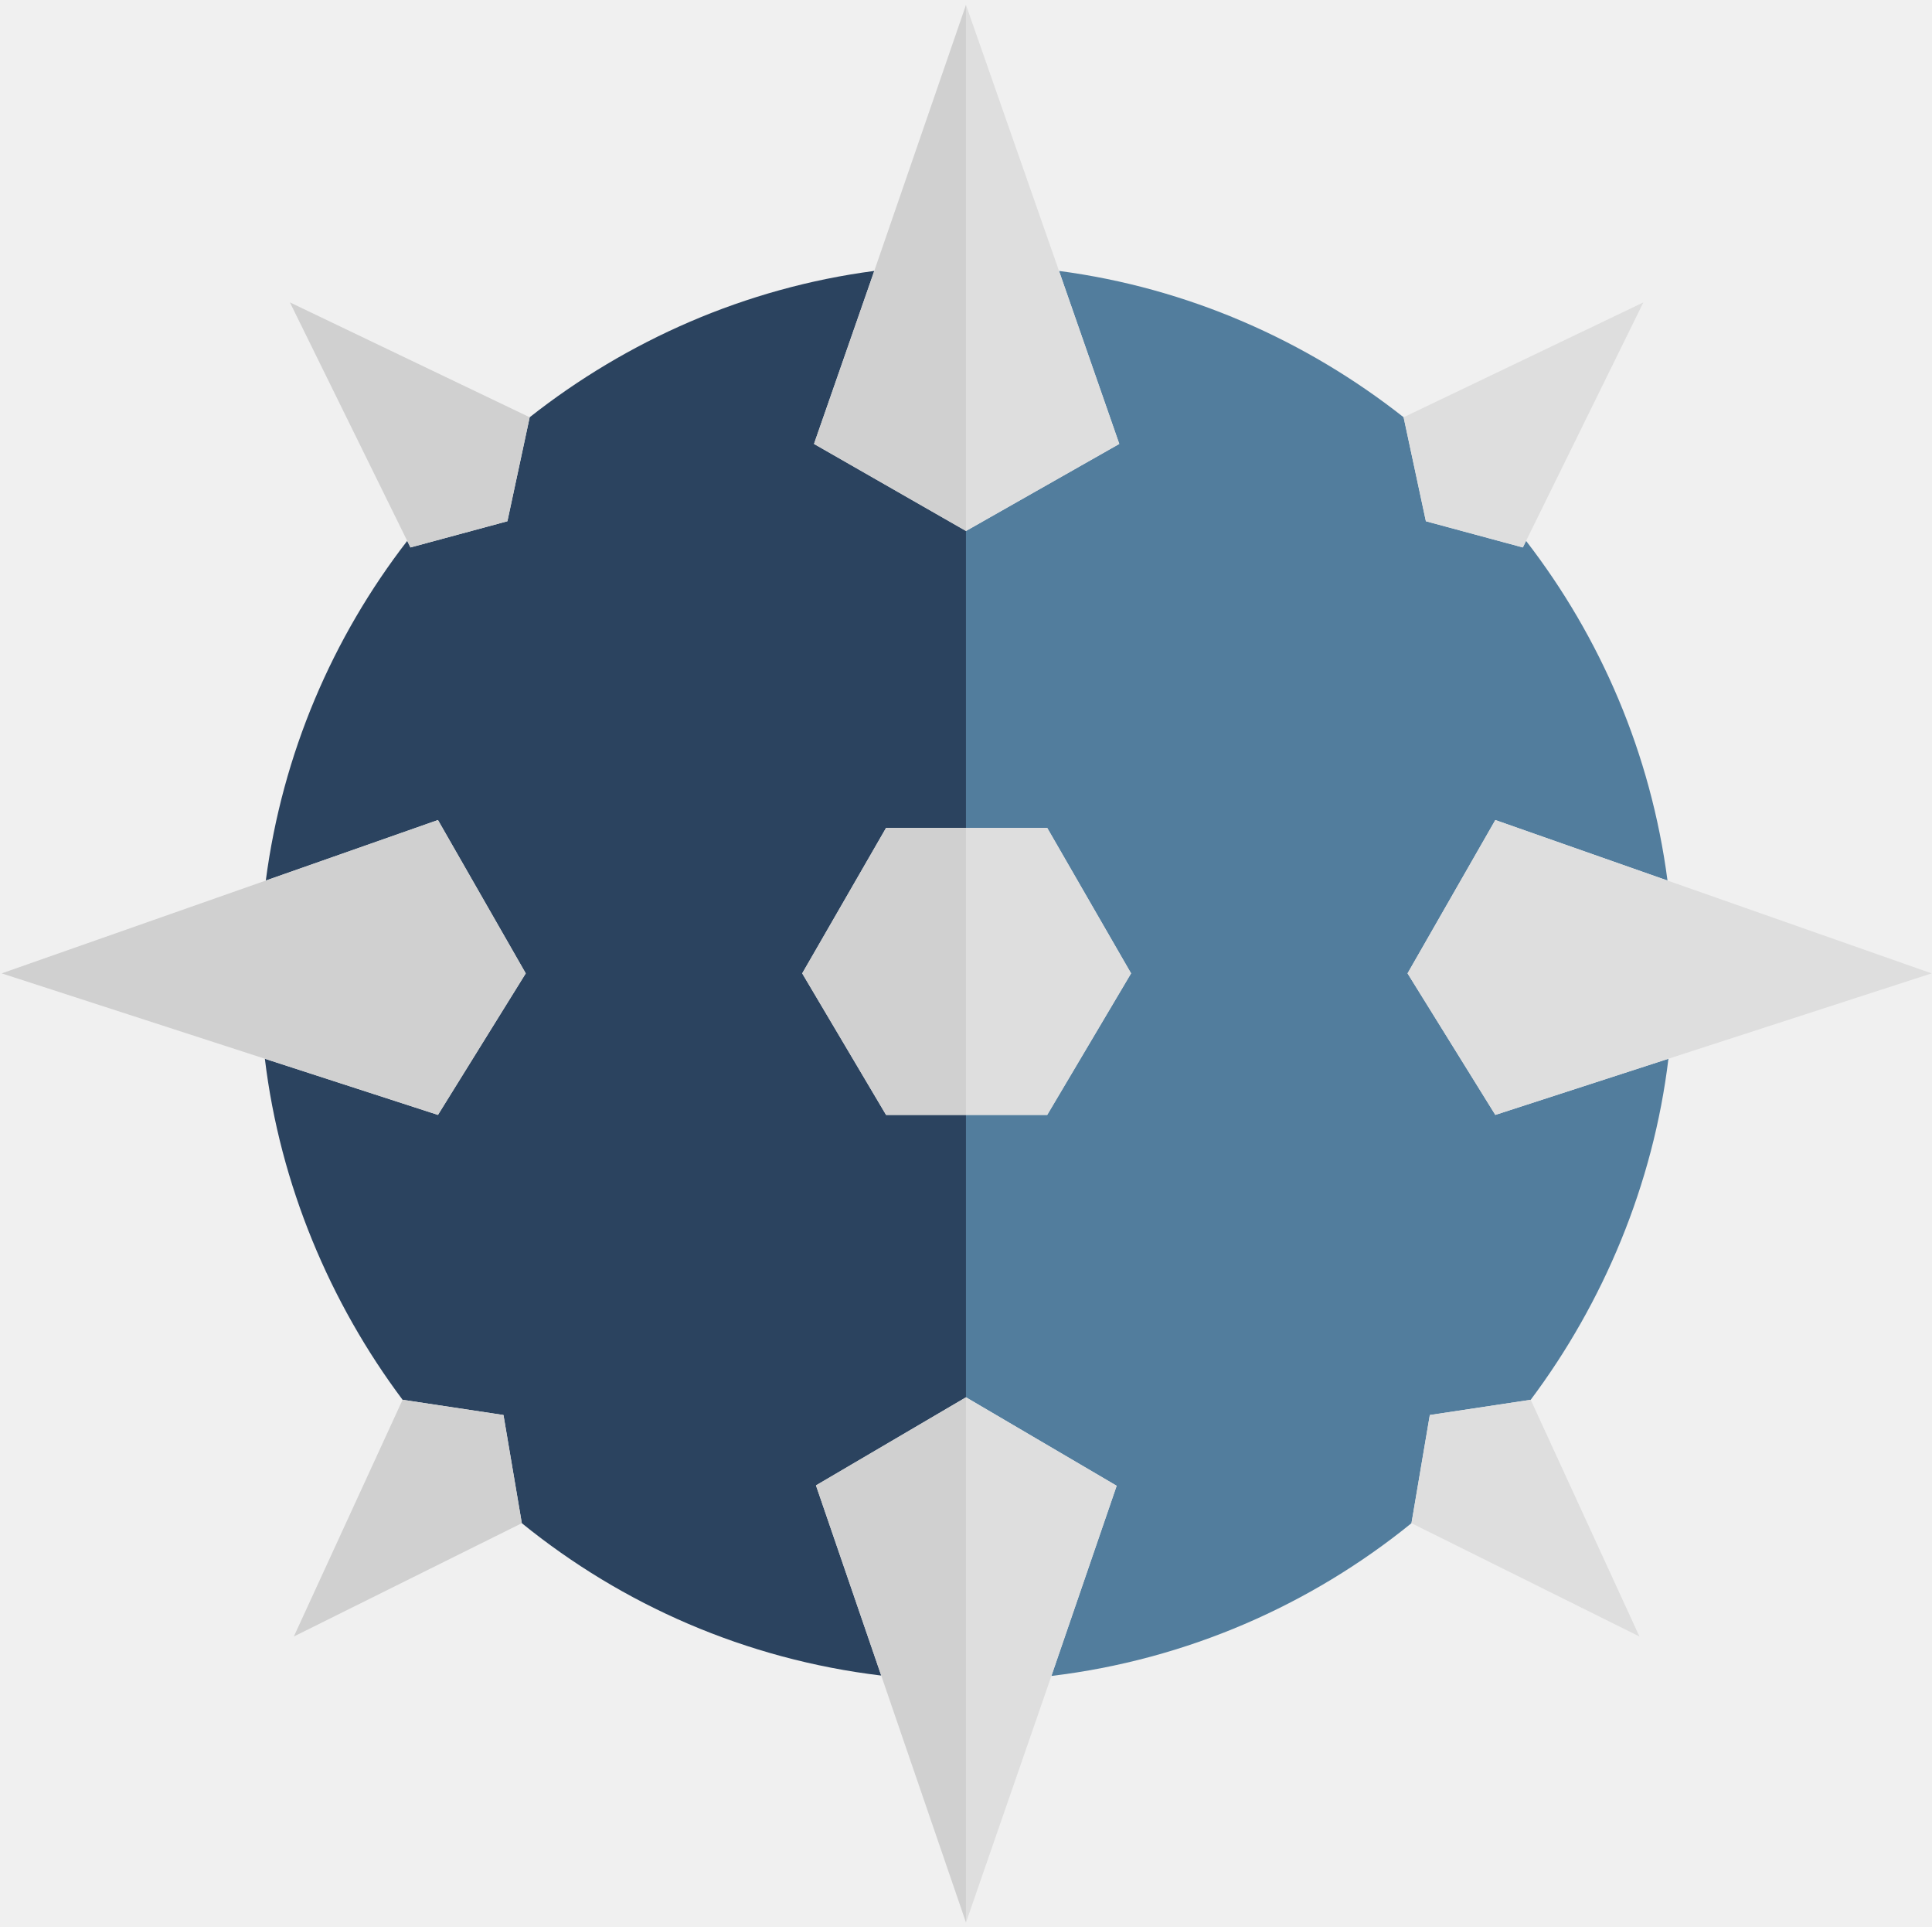
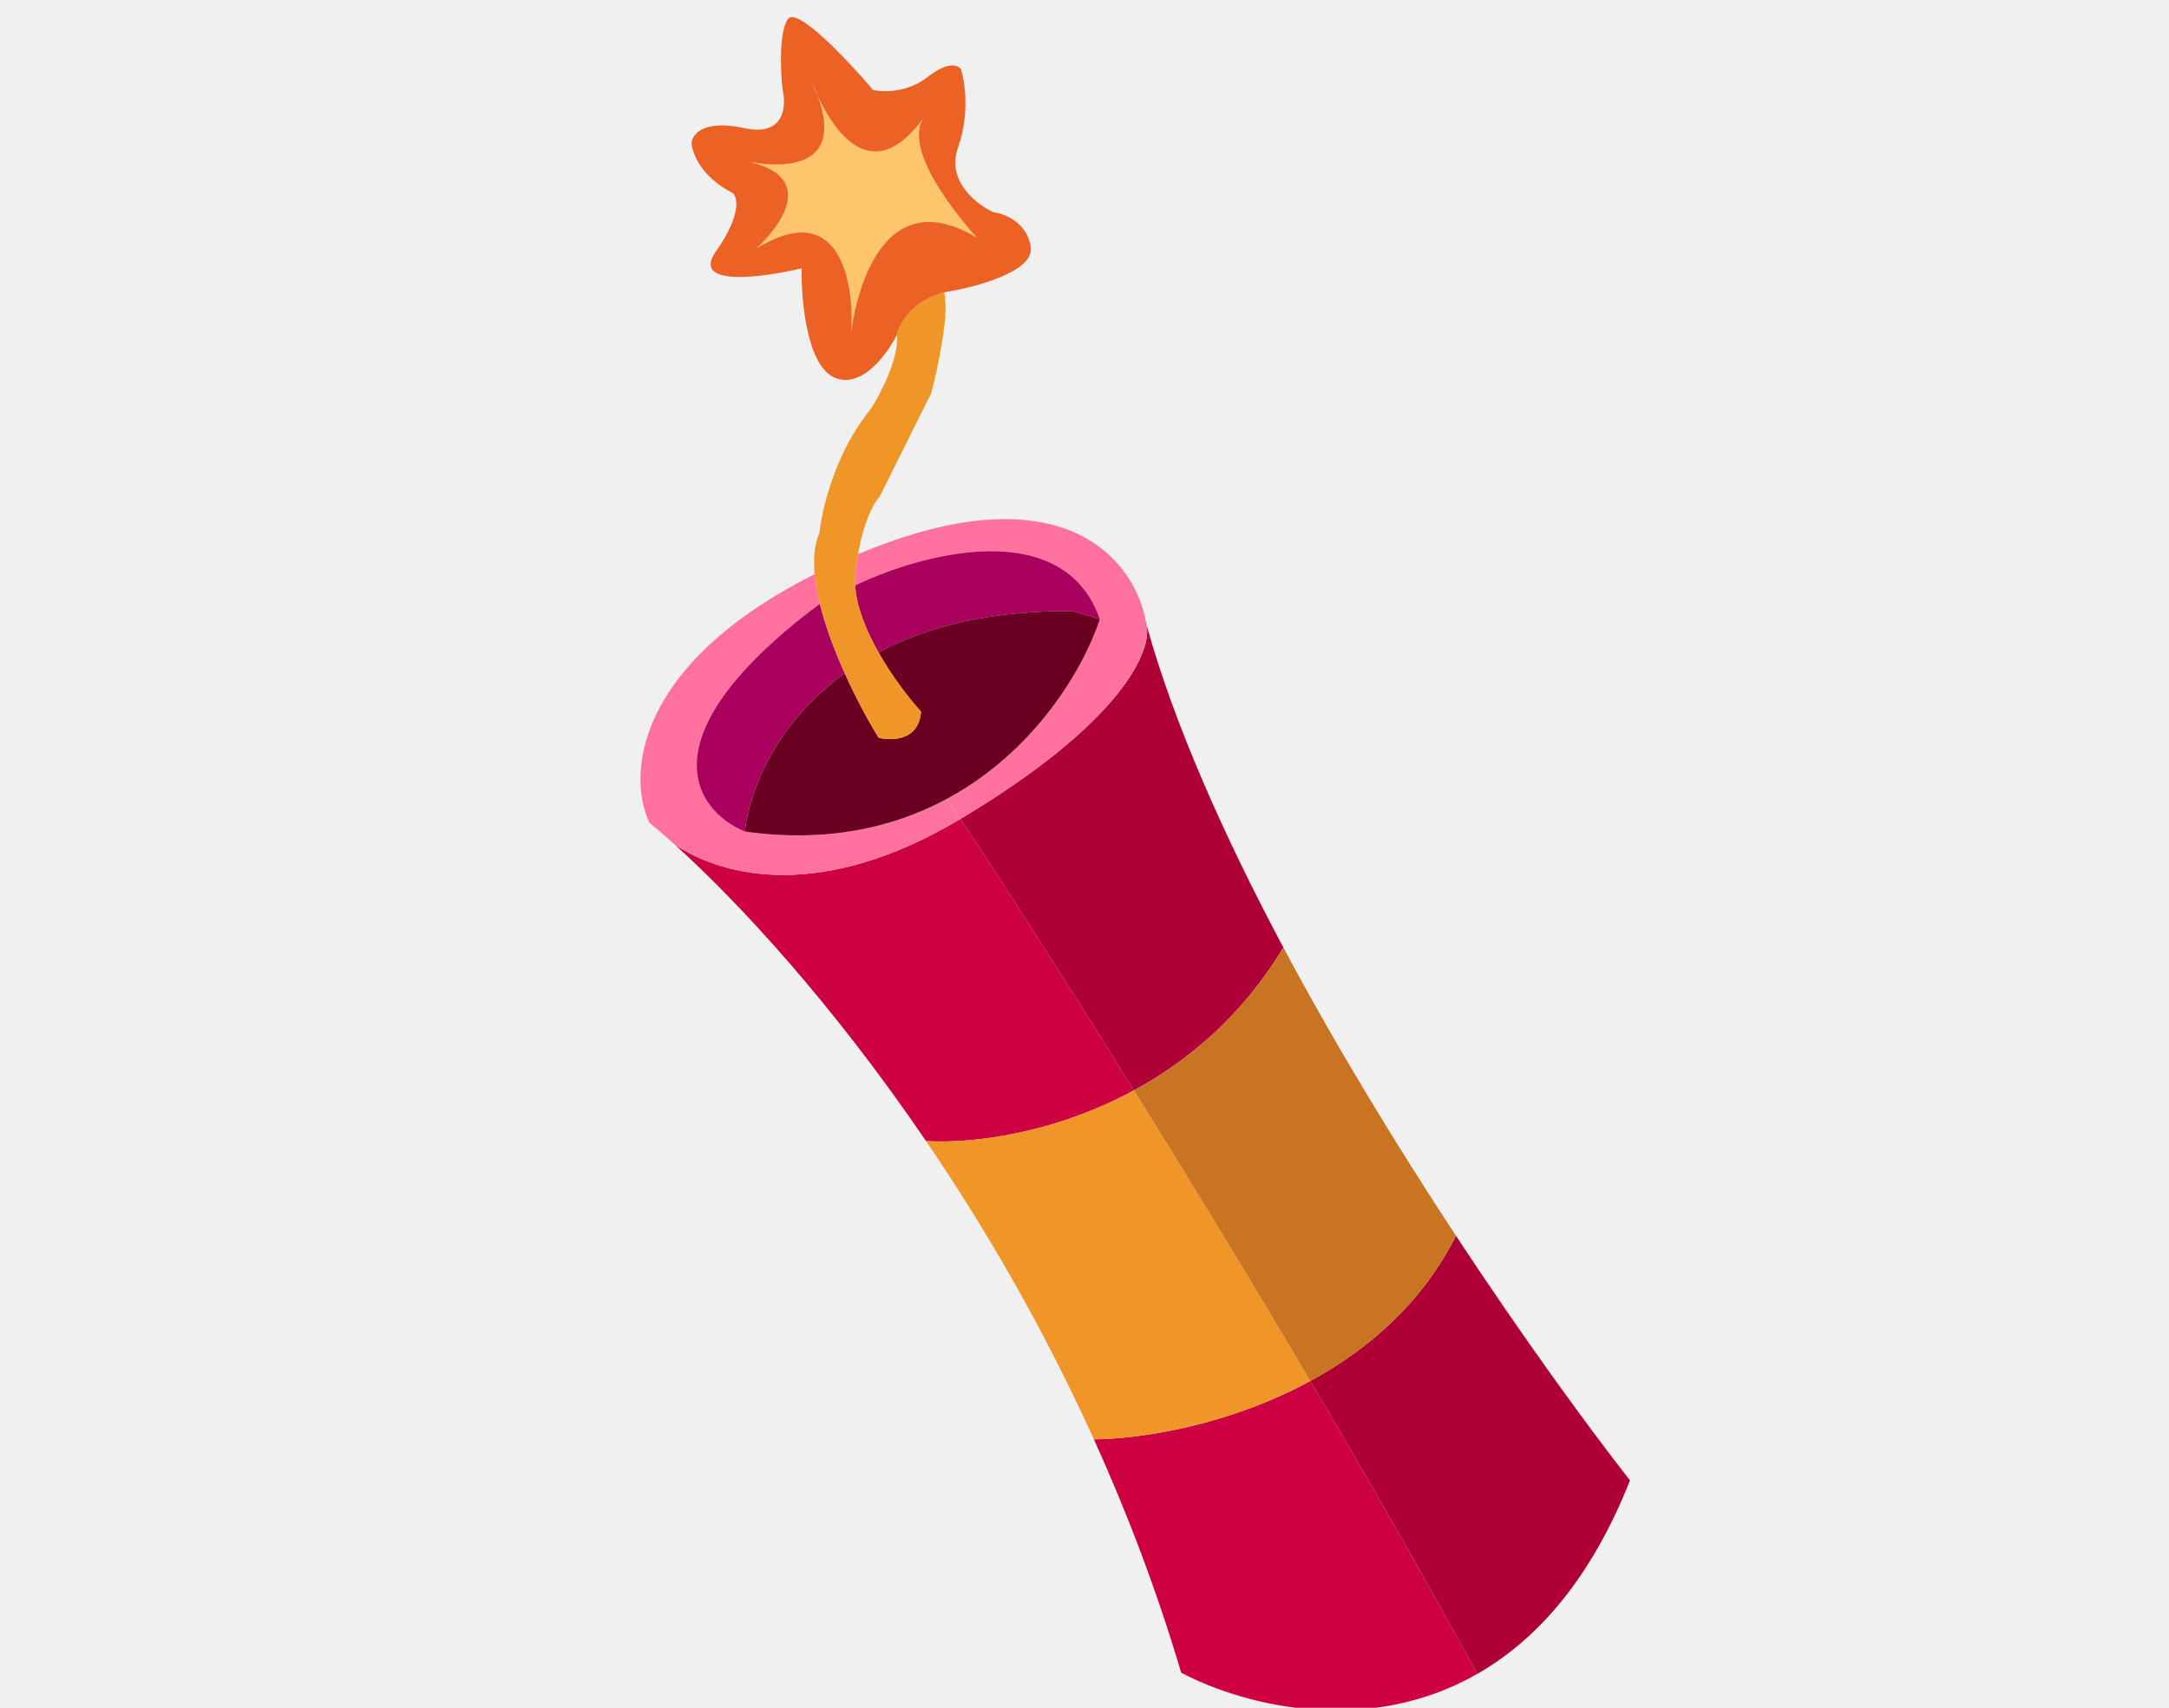
- <svg xmlns="http://www.w3.org/2000/svg" width="345" height="344" viewBox="0 0 345 344" fill="none">
-   <path d="M172.498 94.797L145.357 79.254L156.12 48.37C133.085 51.401 111.977 60.787 94.586 74.494L90.608 93.059L73.294 97.738L72.718 96.567C59.399 113.794 50.432 134.556 47.465 157.206L78.207 146.404L93.884 173.779L78.207 199.048L47.298 189.023C50.004 211.523 58.957 232.647 71.89 249.909L89.906 252.628L93.182 271.941C111.182 286.547 133.161 296.232 157.363 299.144L145.708 265.193L172.498 249.465V199.048H158.226L143.252 173.779L158.226 147.808H172.498V94.931V94.797Z" fill="#2B435F" />
-   <path d="M172.498 94.931V147.808H187.004L201.979 173.779L187.004 199.048H172.498V249.465L199.405 265.262L187.75 299.213C211.952 296.301 234.048 286.547 252.049 271.941L255.324 252.628L273.34 249.909C286.273 232.647 295.227 211.523 297.933 189.023L267.023 199.048L251.347 173.779L267.023 146.404L297.766 157.206C294.798 134.556 285.831 113.794 272.512 96.567L271.936 97.738L254.622 93.059L250.645 74.494C233.254 60.787 212.145 51.401 189.11 48.37L199.873 79.254L172.498 94.797V94.931Z" fill="#527D9D" />
-   <path d="M172.498 0.874L156.12 48.37L145.357 79.254L172.498 94.797V0.874Z" fill="#D0D0D0" />
-   <path d="M94.586 74.494L51.769 53.986L72.718 96.567L73.294 97.738L90.608 93.059L94.586 74.494Z" fill="#D0D0D0" />
-   <path d="M93.884 173.779L78.207 146.404L47.465 157.206L0.295 173.779L47.298 189.023L78.207 199.048L93.884 173.779Z" fill="#D0D0D0" />
-   <path d="M71.89 249.909L52.471 292.169L93.182 271.941L89.906 252.628L71.89 249.909Z" fill="#D0D0D0" />
-   <path d="M145.708 265.193L157.363 299.144L172.498 343.233V249.465L145.708 265.193Z" fill="#D0D0D0" />
-   <path d="M172.498 147.808H158.226L143.252 173.779L158.226 199.048H172.498V147.808Z" fill="#D0D0D0" />
-   <path d="M189.11 48.37L172.498 0.874V94.797L199.873 79.254L189.11 48.37Z" fill="#DEDEDE" />
-   <path d="M293.462 53.986L250.645 74.494L254.622 93.059L271.936 97.738L272.512 96.567L293.462 53.986Z" fill="#DEDEDE" />
-   <path d="M267.023 146.404L251.347 173.779L267.023 199.048L297.933 189.023L344.935 173.779L297.766 157.206L267.023 146.404Z" fill="#DEDEDE" />
-   <path d="M292.76 292.169L273.34 249.909L255.324 252.628L252.049 271.941L292.76 292.169Z" fill="#DEDEDE" />
-   <path d="M187.75 299.213L199.405 265.262L172.498 249.465V249.586V343.233L187.75 299.213Z" fill="#DEDEDE" />
-   <path d="M172.498 147.808V199.048H187.004L201.979 173.779L187.004 147.808H172.498Z" fill="#DEDEDE" />
+ <svg xmlns="http://www.w3.org/2000/svg" width="400" height="315" viewBox="0 0 400 315" fill="none">
+   <g clip-path="url(#clip0_660_12)">
+     <path d="M177.129 151.053C151.89 166.153 133.662 161.917 124.457 155.808C136.437 166.617 153.676 185.347 170.78 210.472C179.26 210.986 194.382 209.112 209.12 201.113C195.672 179.504 184.216 161.75 177.129 151.053Z" fill="#CD0041" />
+     <path d="M201.734 265.486C207.831 278.945 213.324 293.329 217.833 308.53C230.13 314.98 252.558 320.127 272.442 308.746C262.595 290.749 252.069 272.391 241.644 254.728C226.98 262.702 211.035 265.369 201.734 265.486Z" fill="#CD0041" />
+     <path d="M211.421 115.196C212.525 119.853 207.214 133.055 177.129 151.053C184.216 161.75 195.672 179.504 209.12 201.113C219.243 195.62 229.186 187.237 236.672 174.756C225.752 154.263 216.501 133.569 211.421 115.196Z" fill="#AE0036" />
+     <path d="M300.59 273.065C292.334 262.471 280.734 246.517 268.51 227.943C262.244 240.366 252.281 248.943 241.644 254.728C252.069 272.391 262.595 290.749 272.442 308.746C283.257 302.557 293.319 291.48 300.59 273.065Z" fill="#AE0036" />
+     <path d="M170.78 210.472C181.608 226.377 192.382 244.844 201.734 265.486C211.035 265.369 226.98 262.702 241.644 254.728C230.351 235.594 219.179 217.276 209.12 201.113C194.382 209.112 179.26 210.986 170.78 210.472Z" fill="#F09528" />
+     <path d="M268.51 227.943C257.765 211.618 246.537 193.269 236.672 174.756C229.186 187.237 219.243 195.62 209.12 201.113C219.179 217.276 230.351 235.594 241.644 254.728C252.281 248.943 262.244 240.366 268.51 227.943Z" fill="#C97422" />
+     <path d="M150.233 105.899C116.73 122.782 115.732 143.227 119.765 151.751C121.217 152.946 122.786 154.3 124.457 155.808C133.662 161.917 151.89 166.153 177.129 151.053L174.578 147.377C164.83 152.62 152.505 155.507 137.352 153.382C128.262 149.62 118.303 135.95 151.187 111.358C150.724 109.472 150.391 107.634 150.233 105.899Z" fill="#FF719F" />
+     <path d="M158.236 102.209C158.042 103.315 157.872 104.511 157.737 105.802C157.663 106.51 157.652 107.24 157.697 107.985C169.961 102.056 196.16 95.002 202.842 114.219C199.644 123.788 190.59 138.763 174.578 147.377L177.129 151.053C207.214 133.055 212.525 119.853 211.421 115.196L211.394 115.099C211.378 115.038 211.361 114.978 211.345 114.918C209.614 103.852 196.553 86.1 158.236 102.209Z" fill="#FF719F" />
+     <path d="M137.352 153.382C138.251 145.511 143.3 133.192 155.778 124.175C153.919 120.045 152.225 115.578 151.187 111.358C118.303 135.95 128.262 149.62 137.352 153.382Z" fill="#A9005D" />
+     <path d="M197.863 112.733L202.842 114.219C196.16 95.002 169.961 102.056 157.697 107.985C157.935 111.929 159.734 116.314 161.996 120.319C170.871 115.626 182.592 112.542 197.863 112.733Z" fill="#A9005D" />
+     <path d="M202.842 114.219L197.863 112.733C182.592 112.542 170.871 115.626 161.996 120.319C164.552 124.844 167.698 128.883 169.85 131.252C169.454 136.634 164.463 136.697 162.017 136.057C160.199 133.091 157.883 128.849 155.778 124.175C143.3 133.192 138.251 145.511 137.352 153.382C152.505 155.507 164.83 152.62 174.578 147.377C190.59 138.763 199.644 123.788 202.842 114.219Z" fill="#690021" />
+     <path d="M160.621 75.373C154.028 83.41 151.545 93.98 151.127 98.26C150.197 100.356 149.969 102.984 150.233 105.899C150.391 107.634 150.724 109.472 151.187 111.358C152.225 115.578 153.919 120.045 155.778 124.175C157.883 128.849 160.199 133.091 162.017 136.057C164.463 136.697 169.454 136.634 169.85 131.252C167.698 128.883 164.552 124.844 161.996 120.319C159.734 116.314 157.935 111.929 157.697 107.985C157.652 107.24 157.663 106.51 157.737 105.802C157.872 104.511 158.042 103.315 158.236 102.209C159.352 95.871 161.292 92.522 162.251 91.563L171.715 72.549C172.948 67.919 175.151 57.71 174.103 53.913C168.209 55.473 165.843 59.785 165.396 61.745C165.862 65.985 162.407 72.597 160.621 75.373Z" fill="#F09528" />
+     <path d="M137.676 29.714C153.76 33.231 139.51 45.817 139.51 45.817C154.932 36.313 157.583 52.146 156.981 61.25C156.981 61.25 160.066 31.771 180.16 43.838C180.16 43.838 165.368 27.978 170.552 21.416C158.009 39.15 149.761 15.126 149.761 15.126C158.813 34.999 137.676 29.714 137.676 29.714Z" fill="#FEC56C" />
+     <path fill-rule="evenodd" clip-rule="evenodd" d="M165.396 61.745C165.843 59.785 168.209 55.473 174.103 53.913C179.684 53.049 190.695 50.18 190.09 45.614C189.484 41.048 185.256 39.402 183.218 39.15C180.121 37.742 174.476 33.39 176.666 27.24C178.856 21.09 177.948 15.029 177.22 12.768C176.735 12.011 174.826 11.236 171.076 14.194C167.325 17.153 162.796 17.019 161.001 16.582C156.448 11.214 146.931 1.09 145.277 3.536C143.623 5.982 143.947 13.194 144.315 16.494C145.063 19.552 144.694 25.259 137.239 23.628C129.785 21.997 127.669 24.754 127.543 26.336C127.601 28.161 129.202 32.573 135.143 35.625C136.055 36.44 136.709 39.731 132.026 46.37C127.344 53.009 140.616 51.214 147.838 49.486C147.731 55.242 148.775 67.324 153.807 69.607C158.839 71.89 163.63 65.317 165.396 61.745ZM139.51 45.817C139.51 45.817 153.76 33.231 137.676 29.714C137.676 29.714 158.813 34.999 149.761 15.126C149.761 15.126 158.009 39.15 170.552 21.416C165.368 27.978 180.16 43.838 180.16 43.838C160.066 31.771 156.981 61.25 156.981 61.25C157.583 52.146 154.932 36.313 139.51 45.817Z" fill="#EC6224" />
+   </g>
+   <defs>
+     <clipPath id="clip0_660_12">
+       <rect width="400" height="315" fill="white" />
+     </clipPath>
+   </defs>
</svg>
